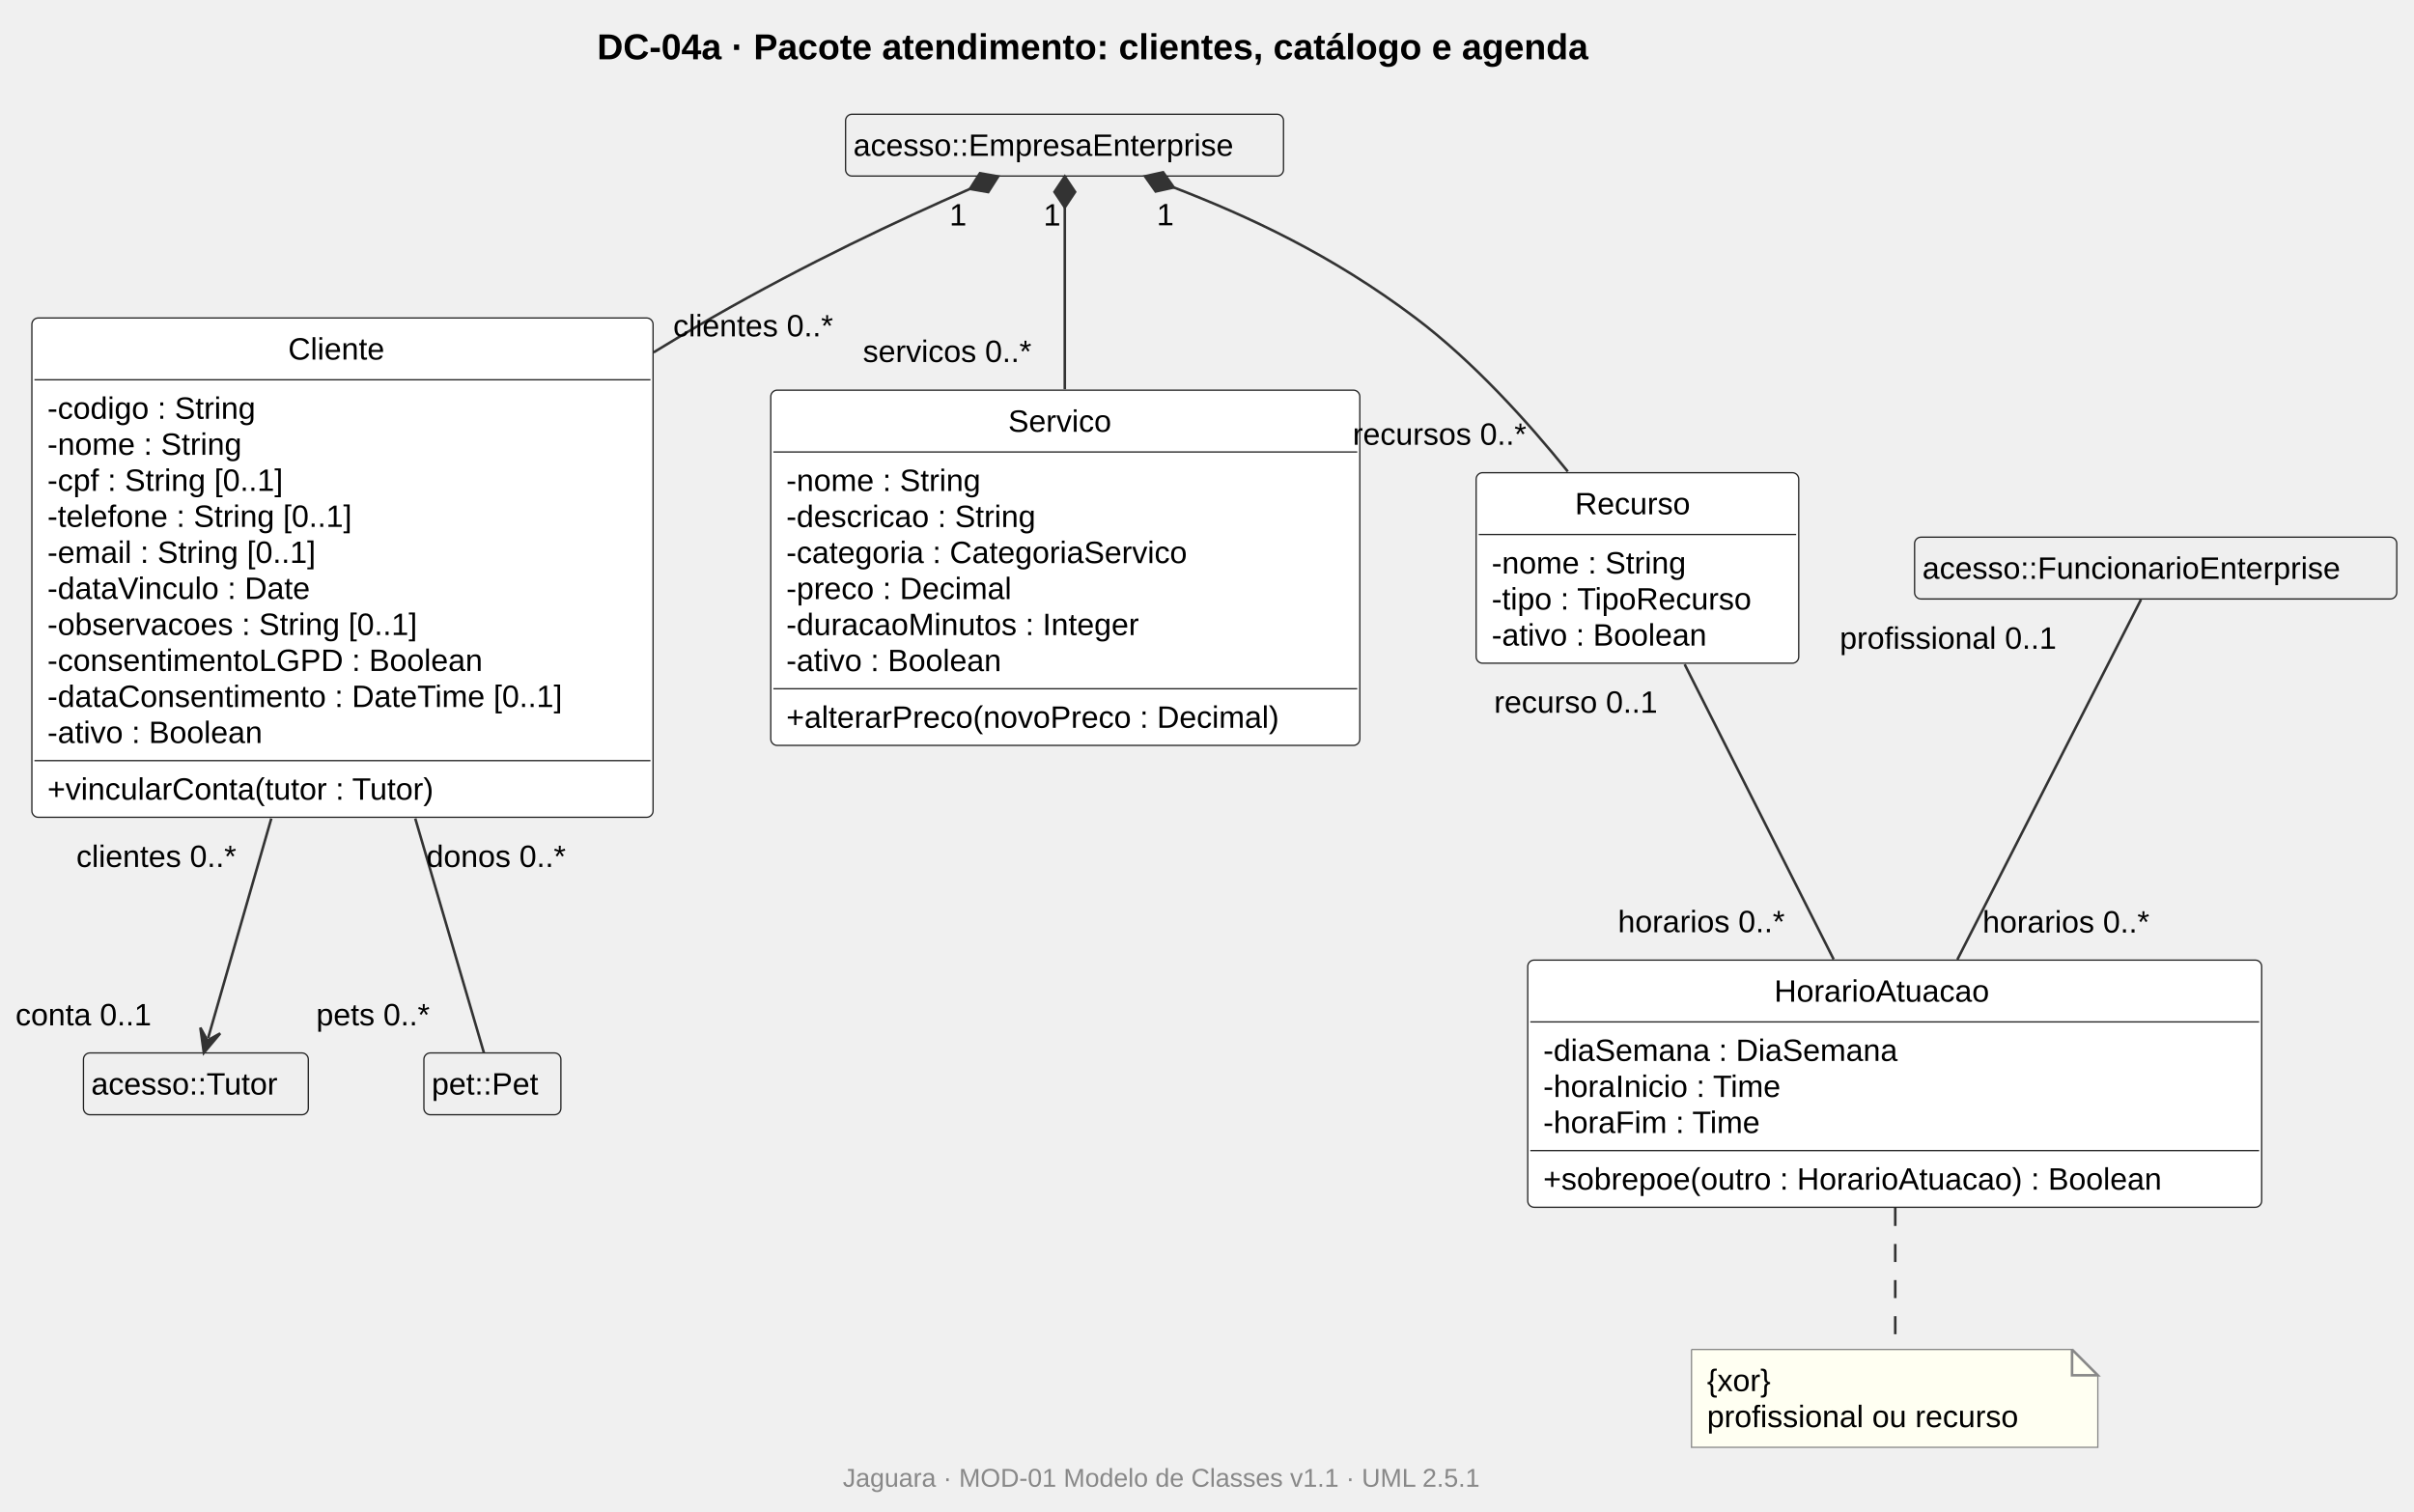
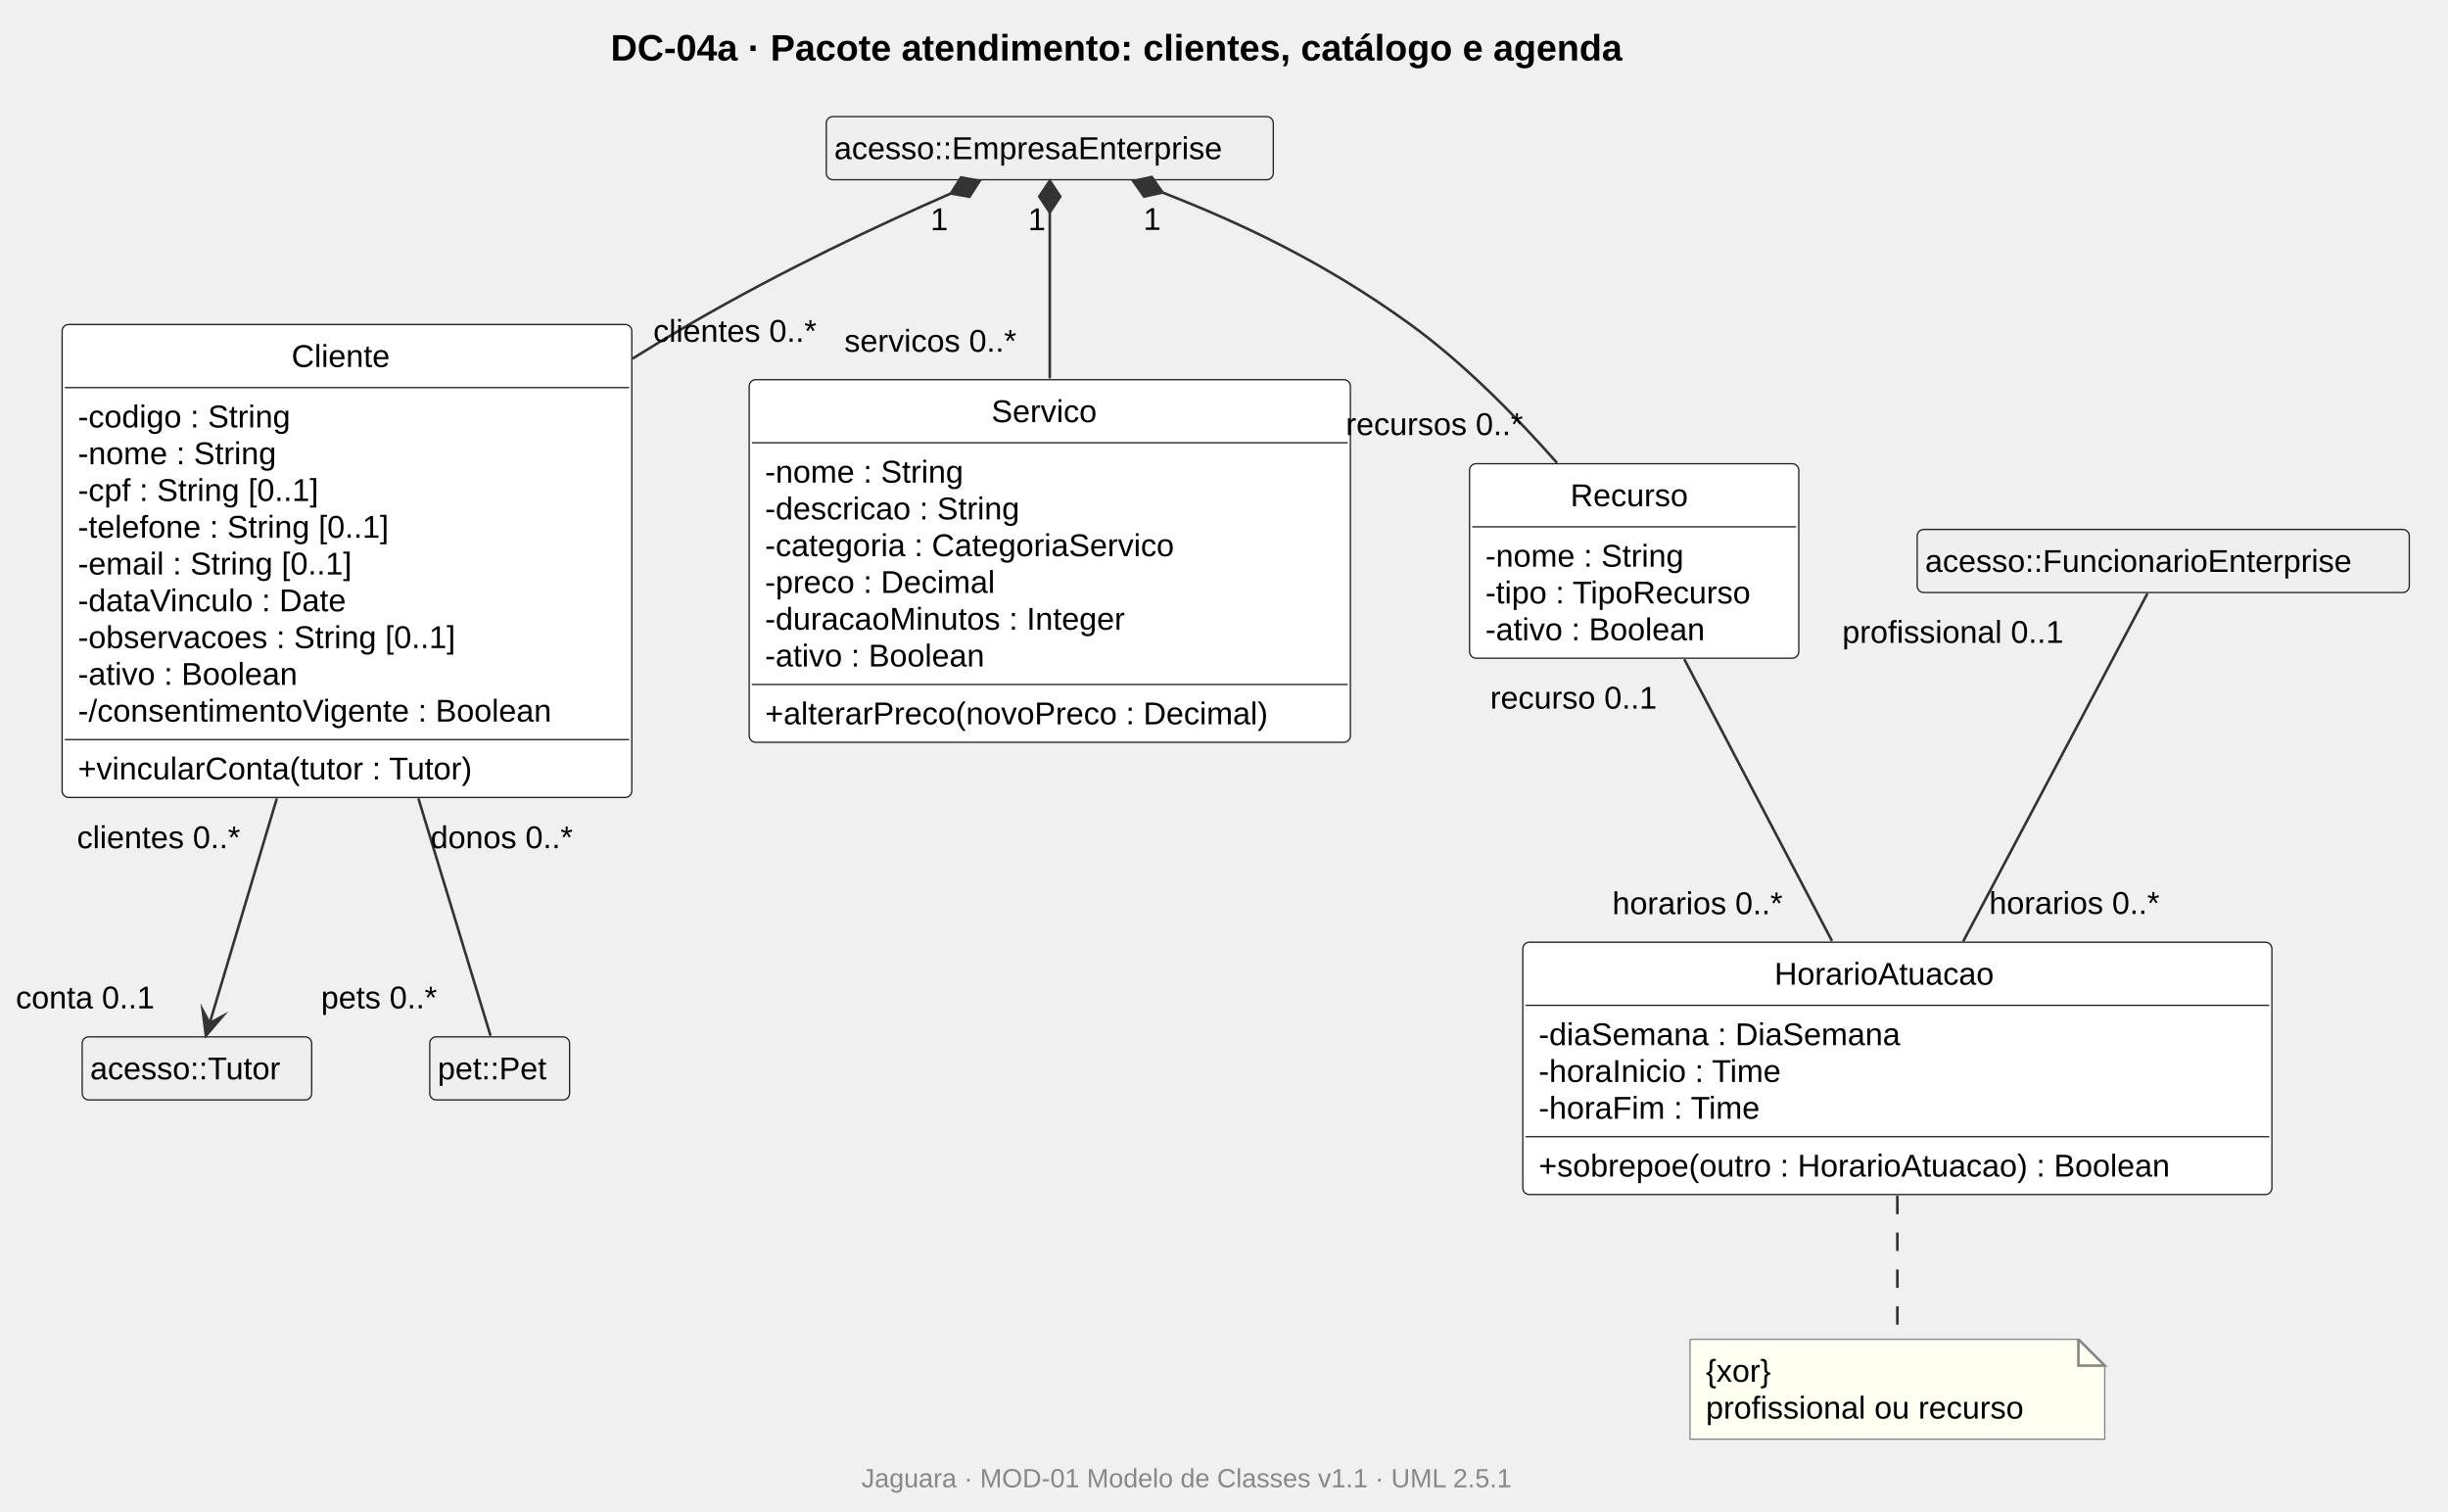
- <svg xmlns="http://www.w3.org/2000/svg" contentStyleType="text/css" height="586px" preserveAspectRatio="none" style="width:936px;height:586px;background:#FFFFFF;" version="1.1" viewBox="0 0 936 586" width="936px" zoomAndPan="magnify">
+ <svg xmlns="http://www.w3.org/2000/svg" version="1.1" data-diagram-type="CLASS" style="width:930px;height:574px;background:#FFFFFF;" width="930px" height="574px" viewBox="0 0 930 574" zoomAndPan="magnify" preserveAspectRatio="none" contentStyleType="text/css">
  <defs />
-   <g>
-     <text fill="#000000" font-family="Arial" font-size="14" font-weight="bold" lengthAdjust="spacing" textLength="459.3" x="231.506" y="22.995">DC-04a · Pacote atendimento: clientes, catálogo e agenda</text>
-     <g id="elem_Tutor">
-       <rect codeLine="4" fill="#EFEFEF" height="23.969" id="Tutor" rx="2.5" ry="2.5" style="stroke:#222222;stroke-width:0.5;" width="87.182" x="32.362" y="408.297" />
-       <text fill="#000000" font-family="Arial" font-size="12" lengthAdjust="spacing" textLength="81.182" x="35.362" y="424.435">acesso::Tutor</text>
+   <g font-family="sans-serif" lengthAdjust="spacing">
+     <g class="title" data-source-line="29">
+       <text x="231.997" y="22.995" fill="#000" font-size="14" textLength="459.3" font-weight="700" font-family="Arial">DC-04a · Pacote atendimento: clientes, catálogo e agenda</text>
    </g>
-     <g id="elem_EmpresaEnterprise">
-       <rect codeLine="5" fill="#EFEFEF" height="23.969" id="EmpresaEnterprise" rx="2.5" ry="2.5" style="stroke:#222222;stroke-width:0.5;" width="169.805" x="327.862" y="44.297" />
-       <text fill="#000000" font-family="Arial" font-size="12" lengthAdjust="spacing" textLength="163.805" x="330.862" y="60.435">acesso::EmpresaEnterprise</text>
+     <g class="entity" data-qualified-name="Tutor" id="ent0001" data-source-line="31">
+       <rect x="31.225" y="393.867" width="87.182" height="23.969" fill="#EFEFEF" style="stroke:#222;stroke-width:0.5;" rx="2.5" ry="2.5" />
+       <text x="34.225" y="410.006" fill="#000" font-size="12" textLength="81.182" font-family="Arial">acesso::Tutor</text>
    </g>
-     <g id="elem_FuncionarioEnterprise">
-       <rect codeLine="6" fill="#EFEFEF" height="23.969" id="FuncionarioEnterprise" rx="2.5" ry="2.5" style="stroke:#222222;stroke-width:0.5;" width="186.949" x="742.362" y="208.297" />
-       <text fill="#000000" font-family="Arial" font-size="12" lengthAdjust="spacing" textLength="180.949" x="745.362" y="224.435">acesso::FuncionarioEnterprise</text>
+     <g class="entity" data-qualified-name="EmpresaEnterprise" id="ent0002" data-source-line="32">
+       <rect x="313.915" y="44.297" width="169.805" height="23.969" fill="#EFEFEF" style="stroke:#222;stroke-width:0.5;" rx="2.5" ry="2.5" />
+       <text x="316.915" y="60.436" fill="#000" font-size="12" textLength="163.805" font-family="Arial">acesso::EmpresaEnterprise</text>
    </g>
-     <g id="elem_Pet">
-       <rect codeLine="7" fill="#EFEFEF" height="23.969" id="Pet" rx="2.5" ry="2.5" style="stroke:#222222;stroke-width:0.5;" width="53.115" x="164.362" y="408.297" />
-       <text fill="#000000" font-family="Arial" font-size="12" lengthAdjust="spacing" textLength="47.115" x="167.362" y="424.435">pet::Pet</text>
+     <g class="entity" data-qualified-name="FuncionarioEnterprise" id="ent0003" data-source-line="33">
+       <rect x="728.345" y="201.117" width="186.949" height="23.969" fill="#EFEFEF" style="stroke:#222;stroke-width:0.5;" rx="2.5" ry="2.5" />
+       <text x="731.345" y="217.256" fill="#000" font-size="12" textLength="180.949" font-family="Arial">acesso::FuncionarioEnterprise</text>
    </g>
-     <g id="elem_Cliente">
-       <rect codeLine="9" fill="#FFFFFF" height="193.625" id="Cliente" rx="2.5" ry="2.5" style="stroke:#222222;stroke-width:0.5;" width="240.856" x="12.362" y="123.297" />
-       <text fill="#000000" font-family="Arial" font-size="12" lengthAdjust="spacing" textLength="42.123" x="111.728" y="139.435">Cliente</text>
-       <line style="stroke:#222222;stroke-width:0.5;" x1="13.362" x2="252.217" y1="147.266" y2="147.266" />
-       <text fill="#000000" font-family="Arial" font-size="12" lengthAdjust="spacing" textLength="91.664" x="18.362" y="162.404">-codigo : String</text>
-       <text fill="#000000" font-family="Arial" font-size="12" lengthAdjust="spacing" textLength="85.834" x="18.362" y="176.373">-nome : String</text>
-       <text fill="#000000" font-family="Arial" font-size="12" lengthAdjust="spacing" textLength="106.33" x="18.362" y="190.342">-cpf : String [0..1]</text>
-       <text fill="#000000" font-family="Arial" font-size="12" lengthAdjust="spacing" textLength="137.25" x="18.362" y="204.31">-telefone : String [0..1]</text>
-       <text fill="#000000" font-family="Arial" font-size="12" lengthAdjust="spacing" textLength="120.984" x="18.362" y="218.279">-email : String [0..1]</text>
-       <text fill="#000000" font-family="Arial" font-size="12" lengthAdjust="spacing" textLength="115.74" x="18.362" y="232.248">-dataVinculo : Date</text>
-       <text fill="#000000" font-family="Arial" font-size="12" lengthAdjust="spacing" textLength="163.447" x="18.362" y="246.217">-observacoes : String [0..1]</text>
-       <text fill="#000000" font-family="Arial" font-size="12" lengthAdjust="spacing" textLength="186.603" x="18.362" y="260.185">-consentimentoLGPD : Boolean</text>
-       <text fill="#000000" font-family="Arial" font-size="12" lengthAdjust="spacing" textLength="228.856" x="18.362" y="274.154">-dataConsentimento : DateTime [0..1]</text>
-       <text fill="#000000" font-family="Arial" font-size="12" lengthAdjust="spacing" textLength="94.43" x="18.362" y="288.123">-ativo : Boolean</text>
-       <line style="stroke:#222222;stroke-width:0.5;" x1="13.362" x2="252.217" y1="294.953" y2="294.953" />
-       <text fill="#000000" font-family="Arial" font-size="12" lengthAdjust="spacing" textLength="175.547" x="18.362" y="310.092">+vincularConta(tutor : Tutor)</text>
+     <g class="entity" data-qualified-name="Pet" id="ent0004" data-source-line="34">
+       <rect x="163.265" y="393.867" width="53.115" height="23.969" fill="#EFEFEF" style="stroke:#222;stroke-width:0.5;" rx="2.5" ry="2.5" />
+       <text x="166.265" y="410.006" fill="#000" font-size="12" textLength="47.115" font-family="Arial">pet::Pet</text>
    </g>
-     <g id="elem_Servico">
-       <rect codeLine="23" fill="#FFFFFF" height="137.75" id="Servico" rx="2.5" ry="2.5" style="stroke:#222222;stroke-width:0.5;" width="228.393" x="298.862" y="151.297" />
-       <text fill="#000000" font-family="Arial" font-size="12" lengthAdjust="spacing" textLength="44.309" x="390.904" y="167.435">Servico</text>
-       <line style="stroke:#222222;stroke-width:0.5;" x1="299.862" x2="526.255" y1="175.266" y2="175.266" />
-       <text fill="#000000" font-family="Arial" font-size="12" lengthAdjust="spacing" textLength="85.834" x="304.862" y="190.404">-nome : String</text>
-       <text fill="#000000" font-family="Arial" font-size="12" lengthAdjust="spacing" textLength="109.225" x="304.862" y="204.373">-descricao : String</text>
-       <text fill="#000000" font-family="Arial" font-size="12" lengthAdjust="spacing" textLength="175.33" x="304.862" y="218.342">-categoria : CategoriaServico</text>
-       <text fill="#000000" font-family="Arial" font-size="12" lengthAdjust="spacing" textLength="98.807" x="304.862" y="232.31">-preco : Decimal</text>
-       <text fill="#000000" font-family="Arial" font-size="12" lengthAdjust="spacing" textLength="155.168" x="304.862" y="246.279">-duracaoMinutos : Integer</text>
-       <text fill="#000000" font-family="Arial" font-size="12" lengthAdjust="spacing" textLength="94.43" x="304.862" y="260.248">-ativo : Boolean</text>
-       <line style="stroke:#222222;stroke-width:0.5;" x1="299.862" x2="526.255" y1="267.078" y2="267.078" />
-       <text fill="#000000" font-family="Arial" font-size="12" lengthAdjust="spacing" textLength="216.393" x="304.862" y="282.217">+alterarPreco(novoPreco : Decimal)</text>
+     <g class="entity" data-qualified-name="Cliente" id="ent0005" data-source-line="36">
+       <rect x="23.605" y="123.267" width="216.422" height="179.656" fill="#FFF" style="stroke:#222;stroke-width:0.5;" rx="2.5" ry="2.5" />
+       <text x="110.754" y="139.406" fill="#000" font-size="12" textLength="42.123" font-family="Arial">Cliente</text>
+       <line x1="24.605" y1="147.236" x2="239.027" y2="147.236" style="stroke:#222;stroke-width:0.5;" />
+       <text x="29.605" y="162.374" fill="#000" font-size="12" textLength="91.664" font-family="Arial">-codigo : String</text>
+       <text x="29.605" y="176.343" fill="#000" font-size="12" textLength="85.834" font-family="Arial">-nome : String</text>
+       <text x="29.605" y="190.312" fill="#000" font-size="12" textLength="106.33" font-family="Arial">-cpf : String [0..1]</text>
+       <text x="29.605" y="204.281" fill="#000" font-size="12" textLength="137.25" font-family="Arial">-telefone : String [0..1]</text>
+       <text x="29.605" y="218.249" fill="#000" font-size="12" textLength="120.984" font-family="Arial">-email : String [0..1]</text>
+       <text x="29.605" y="232.218" fill="#000" font-size="12" textLength="115.74" font-family="Arial">-dataVinculo : Date</text>
+       <text x="29.605" y="246.187" fill="#000" font-size="12" textLength="163.447" font-family="Arial">-observacoes : String [0..1]</text>
+       <text x="29.605" y="260.156" fill="#000" font-size="12" textLength="94.43" font-family="Arial">-ativo : Boolean</text>
+       <text x="29.605" y="274.124" fill="#000" font-size="12" textLength="204.422" font-family="Arial">-/consentimentoVigente : Boolean</text>
+       <line x1="24.605" y1="280.954" x2="239.027" y2="280.954" style="stroke:#222;stroke-width:0.5;" />
+       <text x="29.605" y="296.093" fill="#000" font-size="12" textLength="175.547" font-family="Arial">+vincularConta(tutor : Tutor)</text>
    </g>
-     <g id="elem_Recurso">
-       <rect codeLine="33" fill="#FFFFFF" height="73.875" id="Recurso" rx="2.5" ry="2.5" style="stroke:#222222;stroke-width:0.5;" width="125.074" x="572.362" y="183.297" />
-       <text fill="#000000" font-family="Arial" font-size="12" lengthAdjust="spacing" textLength="48.451" x="610.673" y="199.435">Recurso</text>
-       <line style="stroke:#222222;stroke-width:0.5;" x1="573.362" x2="696.436" y1="207.266" y2="207.266" />
-       <text fill="#000000" font-family="Arial" font-size="12" lengthAdjust="spacing" textLength="85.834" x="578.362" y="222.404">-nome : String</text>
-       <text fill="#000000" font-family="Arial" font-size="12" lengthAdjust="spacing" textLength="113.074" x="578.362" y="236.373">-tipo : TipoRecurso</text>
-       <text fill="#000000" font-family="Arial" font-size="12" lengthAdjust="spacing" textLength="94.43" x="578.362" y="250.342">-ativo : Boolean</text>
+     <g class="entity" data-qualified-name="Servico" id="ent0006" data-source-line="49">
+       <rect x="284.625" y="144.227" width="228.393" height="137.75" fill="#FFF" style="stroke:#222;stroke-width:0.5;" rx="2.5" ry="2.5" />
+       <text x="376.667" y="160.366" fill="#000" font-size="12" textLength="44.309" font-family="Arial">Servico</text>
+       <line x1="285.625" y1="168.196" x2="512.018" y2="168.196" style="stroke:#222;stroke-width:0.5;" />
+       <text x="290.625" y="183.334" fill="#000" font-size="12" textLength="85.834" font-family="Arial">-nome : String</text>
+       <text x="290.625" y="197.303" fill="#000" font-size="12" textLength="109.225" font-family="Arial">-descricao : String</text>
+       <text x="290.625" y="211.272" fill="#000" font-size="12" textLength="175.33" font-family="Arial">-categoria : CategoriaServico</text>
+       <text x="290.625" y="225.241" fill="#000" font-size="12" textLength="98.807" font-family="Arial">-preco : Decimal</text>
+       <text x="290.625" y="239.209" fill="#000" font-size="12" textLength="155.168" font-family="Arial">-duracaoMinutos : Integer</text>
+       <text x="290.625" y="253.178" fill="#000" font-size="12" textLength="94.43" font-family="Arial">-ativo : Boolean</text>
+       <line x1="285.625" y1="260.008" x2="512.018" y2="260.008" style="stroke:#222;stroke-width:0.5;" />
+       <text x="290.625" y="275.147" fill="#000" font-size="12" textLength="216.393" font-family="Arial">+alterarPreco(novoPreco : Decimal)</text>
    </g>
-     <g id="elem_HorarioAtuacao">
-       <rect codeLine="39" fill="#FFFFFF" height="95.844" id="HorarioAtuacao" rx="2.5" ry="2.5" style="stroke:#222222;stroke-width:0.5;" width="284.578" x="592.362" y="372.297" />
-       <text fill="#000000" font-family="Arial" font-size="12" lengthAdjust="spacing" textLength="93.428" x="687.937" y="388.435">HorarioAtuacao</text>
-       <line style="stroke:#222222;stroke-width:0.5;" x1="593.362" x2="875.94" y1="396.266" y2="396.266" />
-       <text fill="#000000" font-family="Arial" font-size="12" lengthAdjust="spacing" textLength="152.238" x="598.362" y="411.404">-diaSemana : DiaSemana</text>
-       <text fill="#000000" font-family="Arial" font-size="12" lengthAdjust="spacing" textLength="104.725" x="598.362" y="425.373">-horaInicio : Time</text>
-       <text fill="#000000" font-family="Arial" font-size="12" lengthAdjust="spacing" textLength="94.898" x="598.362" y="439.342">-horaFim : Time</text>
-       <line style="stroke:#222222;stroke-width:0.5;" x1="593.362" x2="875.94" y1="446.172" y2="446.172" />
-       <text fill="#000000" font-family="Arial" font-size="12" lengthAdjust="spacing" textLength="272.578" x="598.362" y="461.31">+sobrepoe(outro : HorarioAtuacao) : Boolean</text>
+     <g class="entity" data-qualified-name="Recurso" id="ent0007" data-source-line="59">
+       <rect x="558.285" y="176.157" width="125.074" height="73.875" fill="#FFF" style="stroke:#222;stroke-width:0.5;" rx="2.5" ry="2.5" />
+       <text x="596.597" y="192.296" fill="#000" font-size="12" textLength="48.451" font-family="Arial">Recurso</text>
+       <line x1="559.285" y1="200.126" x2="682.359" y2="200.126" style="stroke:#222;stroke-width:0.5;" />
+       <text x="564.285" y="215.264" fill="#000" font-size="12" textLength="85.834" font-family="Arial">-nome : String</text>
+       <text x="564.285" y="229.233" fill="#000" font-size="12" textLength="113.074" font-family="Arial">-tipo : TipoRecurso</text>
+       <text x="564.285" y="243.202" fill="#000" font-size="12" textLength="94.43" font-family="Arial">-ativo : Boolean</text>
    </g>
-     <g id="elem_GMN17">
-       <path d="M655.862,523.297 L655.862,561.234 L813.409,561.234 L813.409,533.297 L803.409,523.297 L655.862,523.297 " fill="#FFFFF2" style="stroke:#888888;stroke-width:0.5;" />
-       <path d="M803.409,523.297 L803.409,533.297 L813.409,533.297 L803.409,523.297 " fill="#FFFFF2" style="stroke:#888888;stroke-width:1.0;" />
-       <text fill="#000000" font-family="Arial" font-size="12" lengthAdjust="spacing" textLength="34.647" x="661.862" y="539.436">{xor}</text>
-       <text fill="#000000" font-family="Arial" font-size="12" lengthAdjust="spacing" textLength="136.547" x="661.862" y="553.404">profissional ou recurso</text>
+     <g class="entity" data-qualified-name="HorarioAtuacao" id="ent0008" data-source-line="65">
+       <rect x="578.525" y="357.927" width="284.578" height="95.844" fill="#FFF" style="stroke:#222;stroke-width:0.5;" rx="2.5" ry="2.5" />
+       <text x="674.1" y="374.066" fill="#000" font-size="12" textLength="93.428" font-family="Arial">HorarioAtuacao</text>
+       <line x1="579.525" y1="381.896" x2="862.103" y2="381.896" style="stroke:#222;stroke-width:0.5;" />
+       <text x="584.525" y="397.034" fill="#000" font-size="12" textLength="152.238" font-family="Arial">-diaSemana : DiaSemana</text>
+       <text x="584.525" y="411.003" fill="#000" font-size="12" textLength="104.725" font-family="Arial">-horaInicio : Time</text>
+       <text x="584.525" y="424.972" fill="#000" font-size="12" textLength="94.898" font-family="Arial">-horaFim : Time</text>
+       <line x1="579.525" y1="431.802" x2="862.103" y2="431.802" style="stroke:#222;stroke-width:0.5;" />
+       <text x="584.525" y="446.941" fill="#000" font-size="12" textLength="272.578" font-family="Arial">+sobrepoe(outro : HorarioAtuacao) : Boolean</text>
    </g>
-     <g id="link_EmpresaEnterprise_Cliente">
-       <path codeLine="46" d="M376.074,73.252 C348.114,85.592 313.432,101.777 275.862,123.297 C268.462,127.537 260.942,132.017 253.422,136.637 " fill="none" id="EmpresaEnterprise-backto-Cliente" style="stroke:#333333;stroke-width:1.0;" />
-       <polygon fill="#333333" points="387.052,68.407,379.948,67.17,376.074,73.252,383.178,74.489,387.052,68.407" style="stroke:#333333;stroke-width:1.0;" />
-       <text fill="#000000" font-family="Arial" font-size="12" lengthAdjust="spacing" textLength="7.635" x="368.133" y="87.428">1</text>
-       <text fill="#000000" font-family="Arial" font-size="12" lengthAdjust="spacing" textLength="71.672" x="261.001" y="130.441">clientes 0..*</text>
+     <g class="entity" data-qualified-name="GMN16" id="ent0017" data-source-line="80">
+       <path d="M642.045,508.767 L642.045,546.704 L799.592,546.704 L799.592,518.767 L789.592,508.767 L642.045,508.767" style="stroke:#888;stroke-width:0.5;" fill="#FFFFF2" />
+       <path d="M789.592,508.767 L789.592,518.767 L799.592,518.767 L789.592,508.767" style="stroke:#888;stroke-width:1;" fill="#FFFFF2" />
+       <text x="648.045" y="524.906" fill="#000" font-size="12" textLength="34.646" font-family="Arial">{xor}</text>
+       <text x="648.045" y="538.874" fill="#000" font-size="12" textLength="136.547" font-family="Arial">profissional ou recurso</text>
    </g>
-     <g id="link_Cliente_Tutor">
-       <path codeLine="47" d="M105.192,317.397 C94.762,353.657 85.832,384.671 80.702,402.491 " fill="none" id="Cliente-to-Tutor" style="stroke:#333333;stroke-width:1.0;" />
-       <polygon fill="#333333" points="79.042,408.257,85.376,400.715,80.425,403.452,77.688,398.502,79.042,408.257" style="stroke:#333333;stroke-width:1.0;" />
-       <text fill="#000000" font-family="Arial" font-size="12" lengthAdjust="spacing" textLength="71.672" x="29.583" y="336.193">clientes 0..*</text>
-       <text fill="#000000" font-family="Arial" font-size="12" lengthAdjust="spacing" textLength="60.316" x="6" y="397.601">conta 0..1</text>
+     <g class="link" data-entity-1="ent0002" data-entity-2="ent0005" id="lnk9" data-source-line="72" data-link-type="composition">
+       <path d="M361.219,73.494 C333.159,85.824 298.955,101.797 261.815,123.267 C254.715,127.377 247.495,131.737 240.285,136.237" style="stroke:#333;stroke-width:1;" fill="none" id="EmpresaEnterprise-backto-Cliente" codeLine="72" />
+       <polygon points="372.205,68.667,365.103,67.419,361.219,73.494,368.321,74.743,372.205,68.667" fill="#333" style="stroke:#333;stroke-width:1;stroke-linejoin:miter;stroke-miterlimit:10;" />
+       <text x="353.473" y="87.432" fill="#000" font-size="12" font-family="Arial">1</text>
+       <text x="248.177" y="129.843" fill="#000" font-size="12" textLength="71.672" font-family="Arial">clientes 0..*</text>
    </g>
-     <g id="link_Cliente_Pet">
-       <path codeLine="48" d="M161.012,317.397 C171.632,353.657 182.412,390.437 187.632,408.257 " fill="none" id="Cliente-Pet" style="stroke:#333333;stroke-width:1.0;" />
-       <text fill="#000000" font-family="Arial" font-size="12" lengthAdjust="spacing" textLength="61.236" x="165.333" y="336.193">donos 0..*</text>
-       <text fill="#000000" font-family="Arial" font-size="12" lengthAdjust="spacing" textLength="51.035" x="122.606" y="397.601">pets 0..*</text>
+     <g class="link" data-entity-1="ent0005" data-entity-2="ent0001" id="lnk10" data-source-line="73" data-link-type="dependency">
+       <path d="M105.155,303.327 C94.545,338.817 85.037,370.656 79.657,388.656" style="stroke:#333;stroke-width:1;" fill="none" id="Cliente-to-Tutor" codeLine="73" />
+       <polygon points="78.225,393.447,84.635,385.969,79.657,388.656,76.97,383.678,78.225,393.447" fill="#333" style="stroke:#333;stroke-width:1;stroke-linejoin:miter;stroke-miterlimit:10;" />
+       <text x="29.228" y="322.212" fill="#000" font-size="12" textLength="71.672" font-family="Arial">clientes 0..*</text>
+       <text x="6" y="383.066" fill="#000" font-size="12" textLength="60.316" font-family="Arial">conta 0..1</text>
    </g>
-     <g id="link_EmpresaEnterprise_Servico">
-       <path codeLine="50" d="M412.862,80.427 C412.862,97.517 412.862,119.527 412.862,150.937 " fill="none" id="EmpresaEnterprise-backto-Servico" style="stroke:#333333;stroke-width:1.0;" />
-       <polygon fill="#333333" points="412.862,68.427,408.862,74.427,412.862,80.427,416.862,74.427,412.862,68.427" style="stroke:#333333;stroke-width:1.0;" />
-       <text fill="#000000" font-family="Arial" font-size="12" lengthAdjust="spacing" textLength="7.635" x="404.589" y="87.457">1</text>
-       <text fill="#000000" font-family="Arial" font-size="12" lengthAdjust="spacing" textLength="74.273" x="334.577" y="140.375">servicos 0..*</text>
+     <g class="link" data-entity-1="ent0005" data-entity-2="ent0004" id="lnk11" data-source-line="74" data-link-type="association">
+       <path d="M158.955,303.327 C169.745,338.817 180.875,375.447 186.355,393.447" style="stroke:#333;stroke-width:1;" fill="none" id="Cliente-Pet" codeLine="74" />
+       <text x="163.558" y="322.212" fill="#000" font-size="12" textLength="61.236" font-family="Arial">donos 0..*</text>
+       <text x="121.966" y="383.066" fill="#000" font-size="12" textLength="51.035" font-family="Arial">pets 0..*</text>
    </g>
-     <g id="link_EmpresaEnterprise_Recurso">
-       <path codeLine="51" d="M455.133,72.689 C484.013,83.869 516.172,98.647 548.862,123.297 C571.192,140.137 592.222,163.417 607.892,182.837 " fill="none" id="EmpresaEnterprise-backto-Recurso" style="stroke:#333333;stroke-width:1.0;" />
-       <polygon fill="#333333" points="443.942,68.357,448.093,74.253,455.133,72.689,450.981,66.793,443.942,68.357" style="stroke:#333333;stroke-width:1.0;" />
-       <text fill="#000000" font-family="Arial" font-size="12" lengthAdjust="spacing" textLength="7.635" x="448.49" y="87.358">1</text>
-       <text fill="#000000" font-family="Arial" font-size="12" lengthAdjust="spacing" textLength="76.377" x="524.489" y="172.482">recursos 0..*</text>
+     <g class="link" data-entity-1="ent0002" data-entity-2="ent0006" id="lnk12" data-source-line="76" data-link-type="composition">
+       <path d="M398.815,80.667 C398.815,96.657 398.815,115.037 398.815,143.737" style="stroke:#333;stroke-width:1;" fill="none" id="EmpresaEnterprise-backto-Servico" codeLine="76" />
+       <polygon points="398.815,68.667,394.815,74.667,398.815,80.667,402.815,74.667,398.815,68.667" fill="#333" style="stroke:#333;stroke-width:1;stroke-linejoin:miter;stroke-miterlimit:10;" />
+       <text x="390.561" y="87.432" fill="#000" font-size="12" font-family="Arial">1</text>
+       <text x="320.782" y="133.631" fill="#000" font-size="12" textLength="74.273" font-family="Arial">servicos 0..*</text>
    </g>
-     <g id="link_FuncionarioEnterprise_HorarioAtuacao">
-       <path codeLine="52" d="M830.142,232.507 C816.702,258.847 782.482,325.937 758.932,372.107 " fill="none" id="FuncionarioEnterprise-HorarioAtuacao" style="stroke:#333333;stroke-width:1.0;" />
-       <text fill="#000000" font-family="Arial" font-size="12" lengthAdjust="spacing" textLength="95.637" x="713.33" y="251.57">profissional 0..1</text>
-       <text fill="#000000" font-family="Arial" font-size="12" lengthAdjust="spacing" textLength="74.174" x="768.712" y="361.619">horarios 0..*</text>
+     <g class="link" data-entity-1="ent0002" data-entity-2="ent0007" id="lnk13" data-source-line="77" data-link-type="composition">
+       <path d="M441.679,73.141 C470.649,84.481 502.705,99.227 535.815,123.267 C556.375,138.197 576.185,158.437 591.505,175.827" style="stroke:#333;stroke-width:1;" fill="none" id="EmpresaEnterprise-backto-Recurso" codeLine="77" />
+       <polygon points="430.505,68.767,434.634,74.679,441.679,73.141,437.55,67.229,430.505,68.767" fill="#333" style="stroke:#333;stroke-width:1;stroke-linejoin:miter;stroke-miterlimit:10;" />
+       <text x="434.373" y="87.328" fill="#000" font-size="12" font-family="Arial">1</text>
+       <text x="511.259" y="165.264" fill="#000" font-size="12" textLength="76.377" font-family="Arial">recursos 0..*</text>
    </g>
-     <g id="link_Recurso_HorarioAtuacao">
-       <path codeLine="53" d="M653.202,257.617 C669.442,289.767 693.252,336.907 710.972,371.997 " fill="none" id="Recurso-HorarioAtuacao" style="stroke:#333333;stroke-width:1.0;" />
-       <text fill="#000000" font-family="Arial" font-size="12" lengthAdjust="spacing" textLength="71.76" x="579.311" y="276.381">recurso 0..1</text>
-       <text fill="#000000" font-family="Arial" font-size="12" lengthAdjust="spacing" textLength="74.174" x="627.315" y="361.491">horarios 0..*</text>
+     <g class="link" data-entity-1="ent0003" data-entity-2="ent0008" id="lnk14" data-source-line="78" data-link-type="association">
+       <path d="M815.805,225.457 C802.345,250.887 769.135,313.587 745.795,357.667" style="stroke:#333;stroke-width:1;" fill="none" id="FuncionarioEnterprise-HorarioAtuacao" codeLine="78" />
+       <text x="699.859" y="244.211" fill="#000" font-size="12" textLength="95.637" font-family="Arial">profissional 0..1</text>
+       <text x="755.687" y="347.168" fill="#000" font-size="12" textLength="74.174" font-family="Arial">horarios 0..*</text>
    </g>
-     <g id="link_HorarioAtuacao_GMN17">
-       <path d="M734.862,468.377 C734.862,487.557 734.862,508.577 734.862,523.097 " fill="none" id="HorarioAtuacao-GMN17" style="stroke:#333333;stroke-width:1.0;stroke-dasharray:7.0,7.0;" />
+     <g class="link" data-entity-1="ent0007" data-entity-2="ent0008" id="lnk15" data-source-line="79" data-link-type="association">
+       <path d="M639.865,250.427 C655.785,280.797 678.615,324.347 695.975,357.457" style="stroke:#333;stroke-width:1;" fill="none" id="Recurso-HorarioAtuacao" codeLine="79" />
+       <text x="566.102" y="269.183" fill="#000" font-size="12" textLength="71.76" font-family="Arial">recurso 0..1</text>
+       <text x="612.519" y="347.264" fill="#000" font-size="12" textLength="74.174" font-family="Arial">horarios 0..*</text>
    </g>
-     <text fill="#888888" font-family="Arial" font-size="10" lengthAdjust="spacing" textLength="268.726" x="326.793" y="576.517">Jaguara · MOD-01 Modelo de Classes v1.1 · UML 2.5.1</text>
+     <g class="link" data-entity-1="ent0008" data-entity-2="ent0017" id="lnk18" data-source-line="80" data-link-type="association">
+       <path d="M720.815,454.227 C720.815,473.217 720.815,493.957 720.815,508.367" style="stroke:#333;stroke-width:1;stroke-dasharray:7,7;" fill="none" id="HorarioAtuacao-GMN16" />
+     </g>
+     <g class="footer" data-source-line="27">
+       <text x="327.284" y="564.987" fill="#888" font-size="10" textLength="268.726" font-family="Arial">Jaguara · MOD-01 Modelo de Classes v1.1 · UML 2.5.1</text>
+     </g>
  </g>
</svg>
